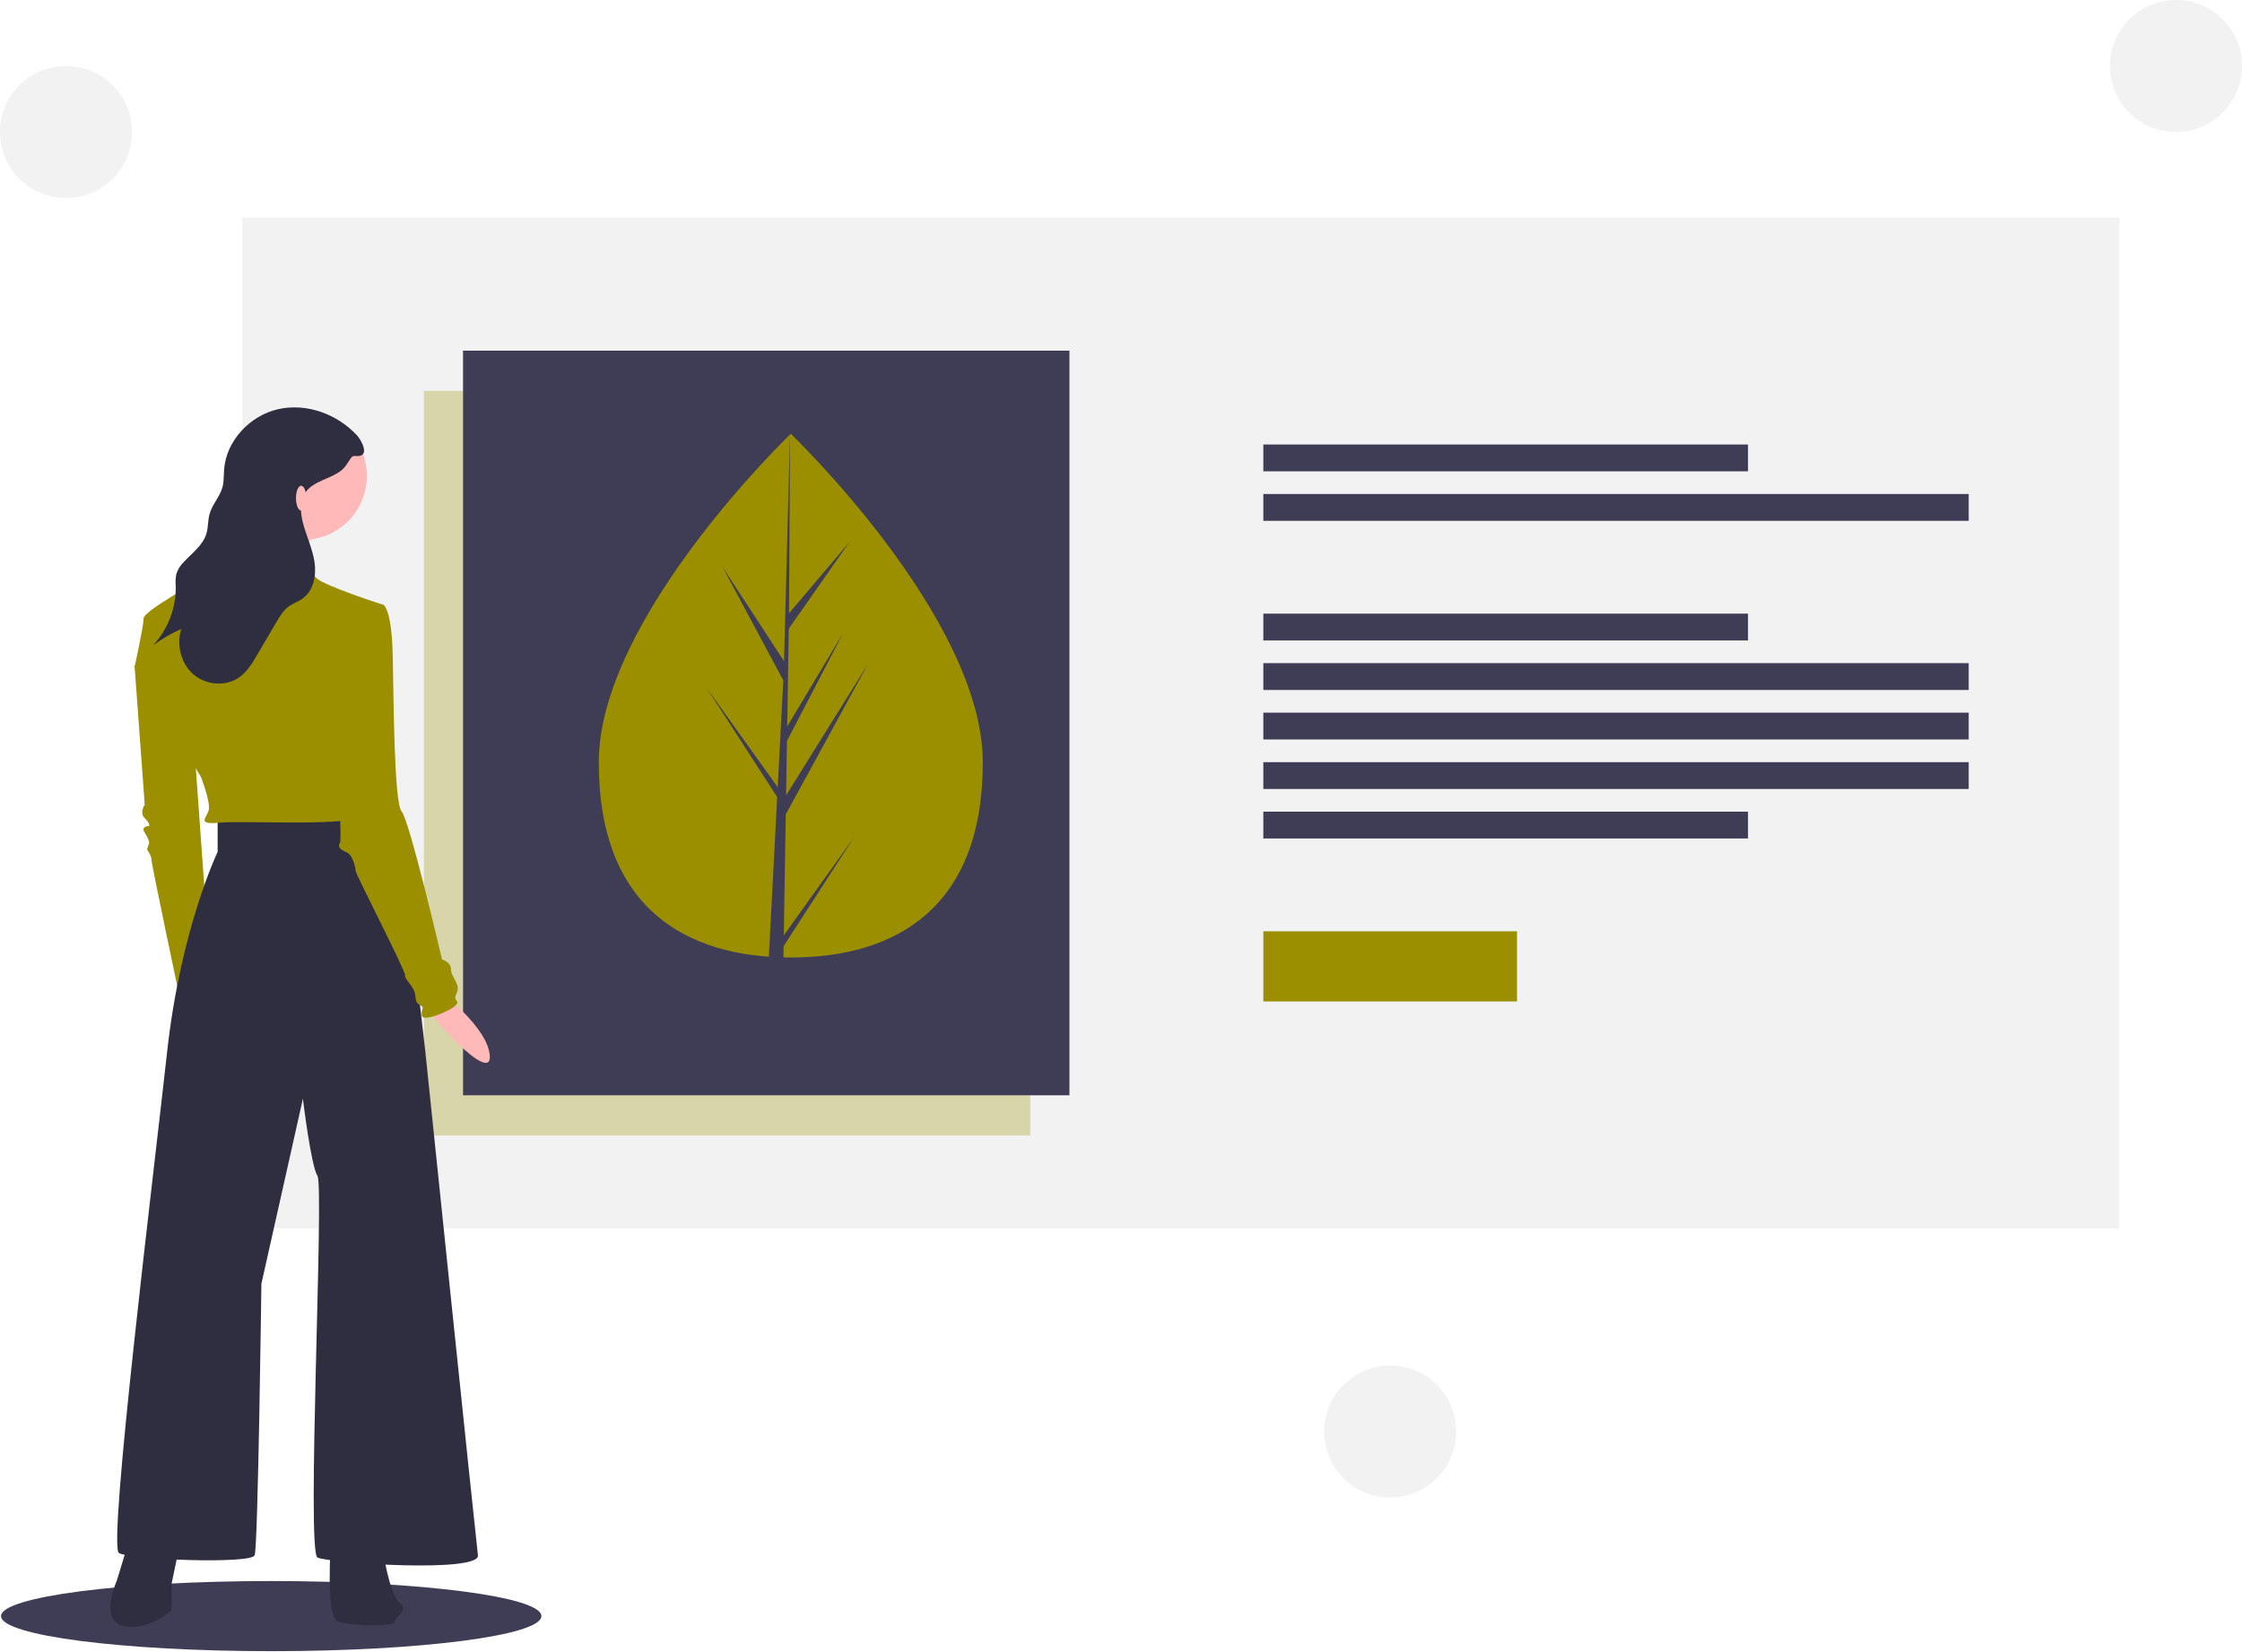
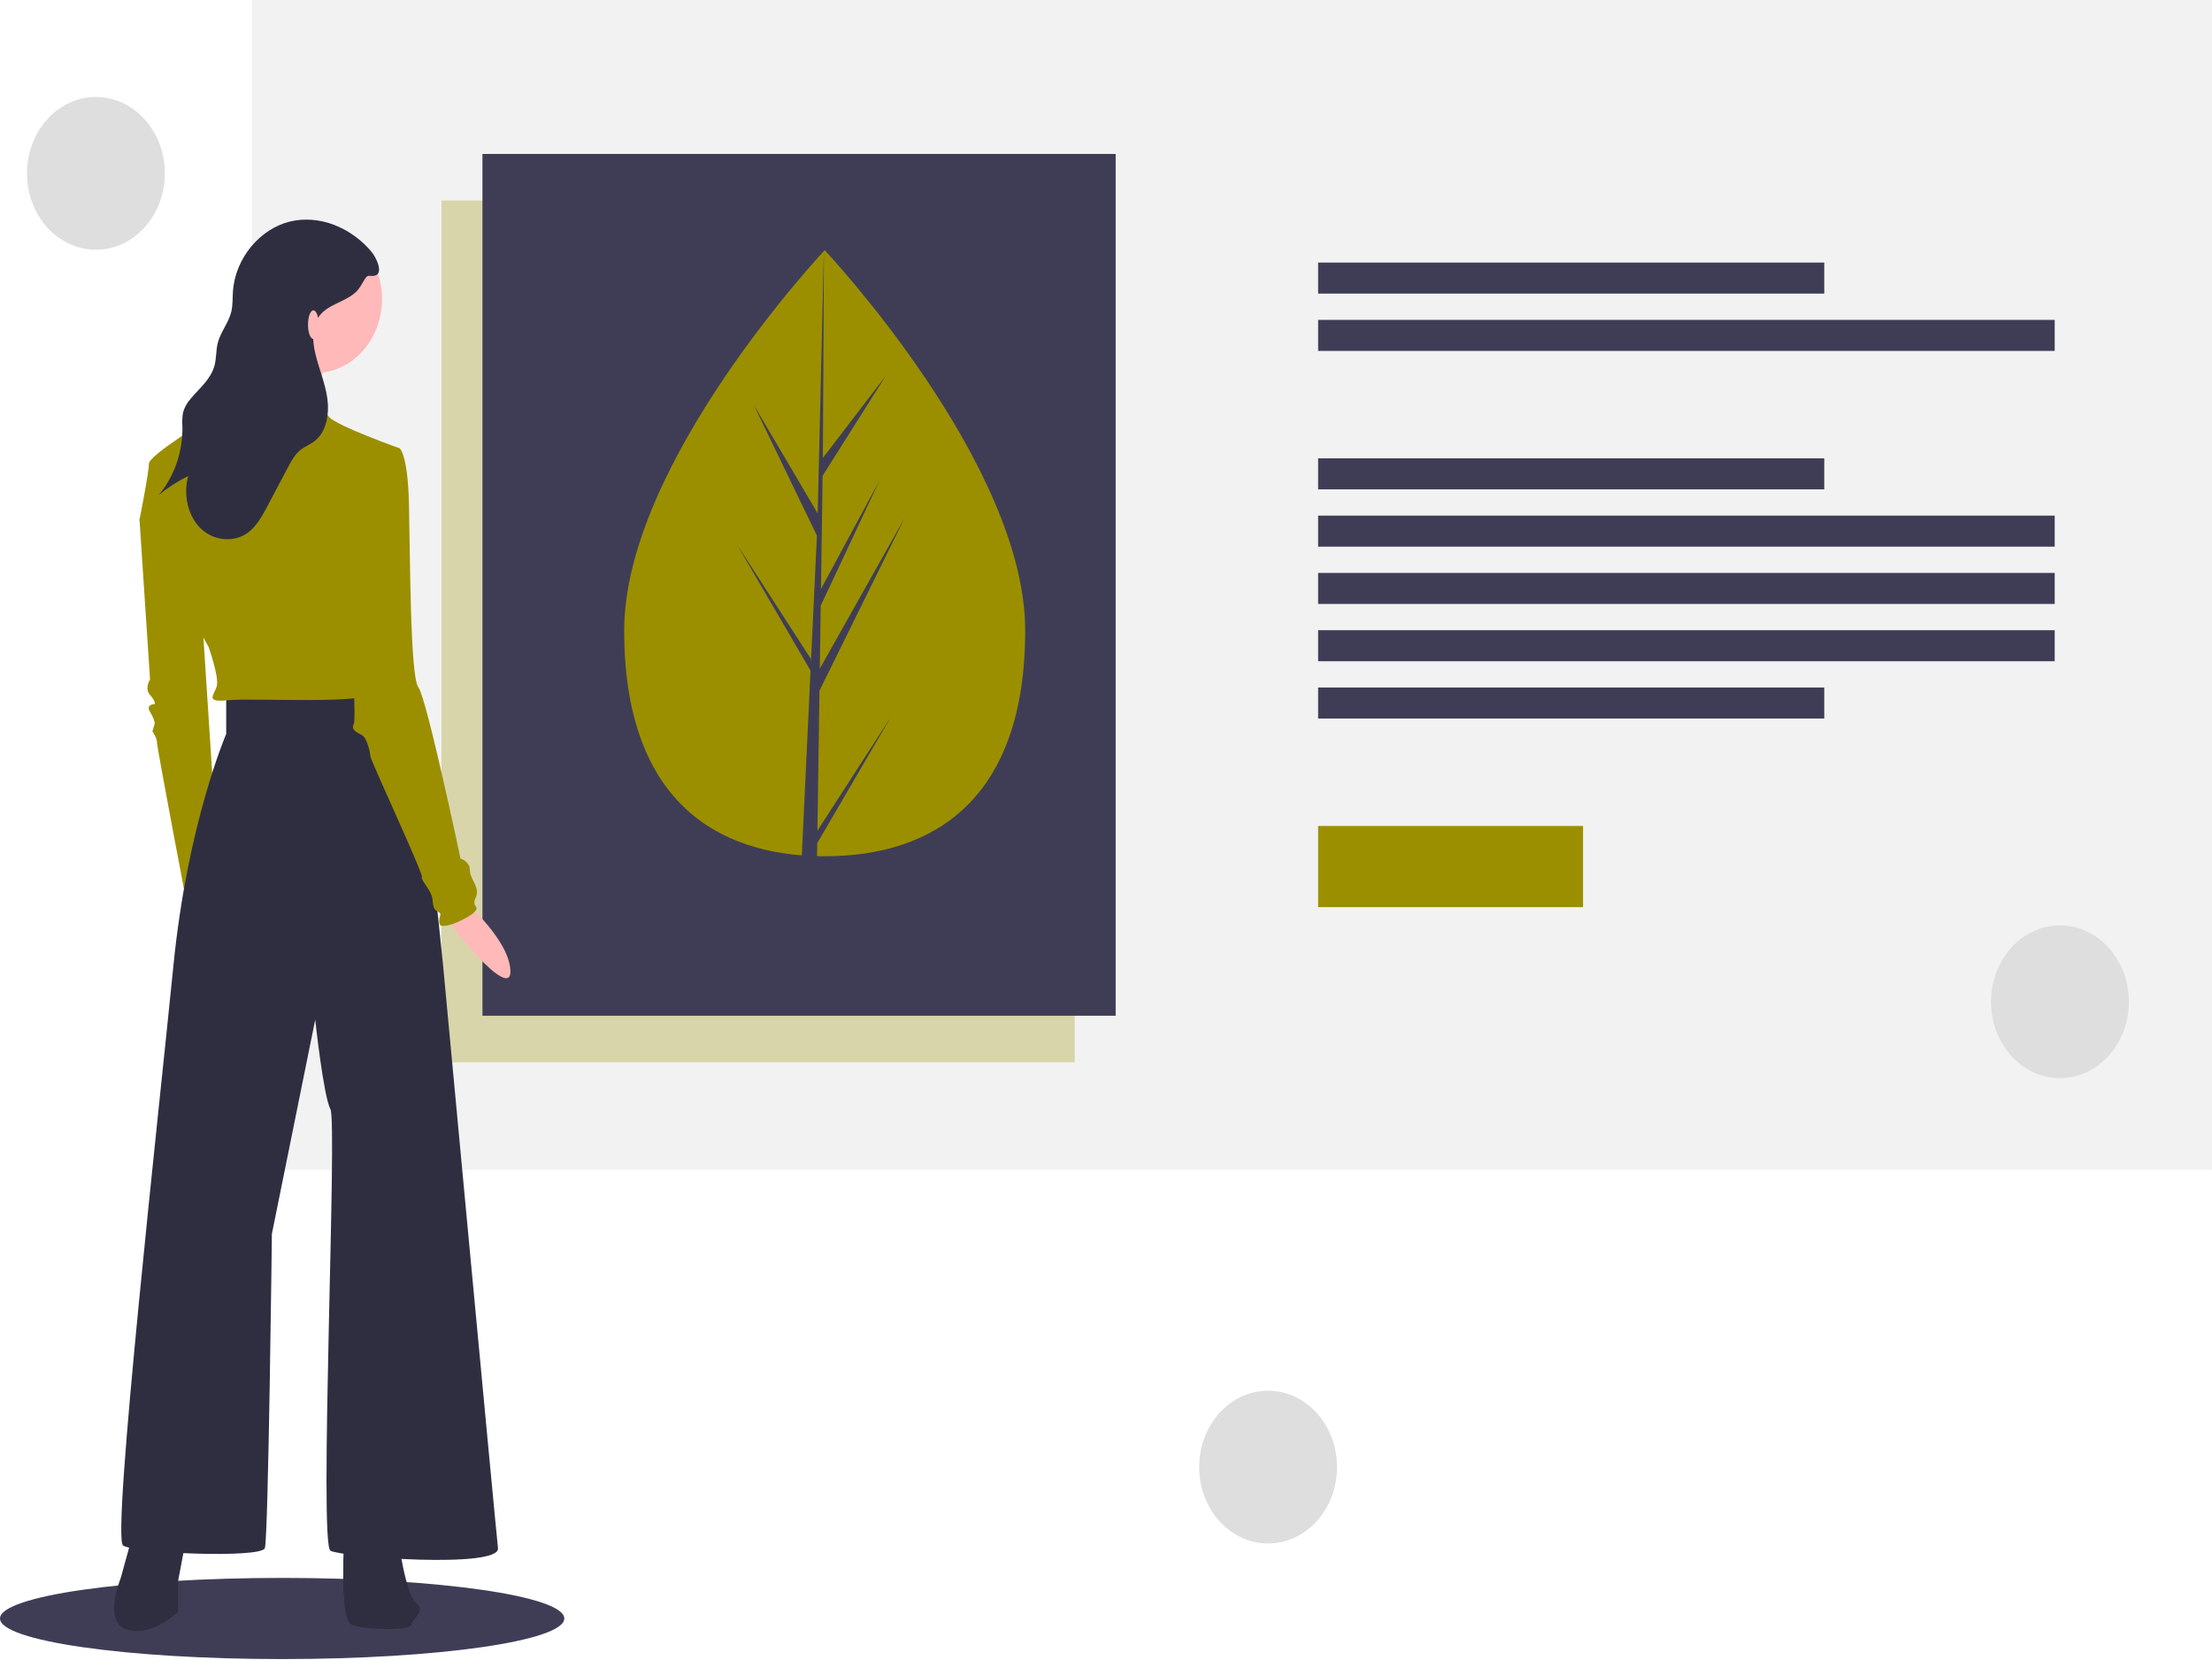
- <svg xmlns="http://www.w3.org/2000/svg" data-name="Layer 1" width="1200" height="883.717">
-   <path fill="#f2f2f2" d="M129.715 116.467h1004.6v540.938h-1004.6z" />
-   <path opacity=".3" fill="#9B8F00" d="M226.863 209.2h324.563v398.528H226.863z" />
-   <path fill="#3f3d56" d="M676.173 237.903h259.43v14.351h-259.43zM676.173 264.397h377.553v14.351H676.173zM676.173 328.427h259.43v14.351h-259.43zM676.173 434.407h259.43v14.351h-259.43zM676.173 354.922h377.553v14.351H676.173zM676.173 381.417h377.553v14.351H676.173zM676.173 407.912h377.553v14.351H676.173z" />
-   <path fill="#9B8F00" d="M676.173 498.436H811.96v37.535H676.173z" />
-   <path fill="#3f3d56" d="M247.838 187.672h324.563V586.2H247.838z" />
-   <path d="M526.035 408.03c0 77.4-46.013 104.425-102.772 104.425-56.76 0-102.772-27.025-102.772-104.424 0-77.4 102.772-175.864 102.772-175.864s102.772 98.464 102.772 175.864z" fill="#9B8F00" />
-   <path fill="#3f3d56" d="M420.736 425.678l.474-29.127 30.19-57.979-30.065 50.271v.001l.85-52.385 32.33-46.158-32.196 37.92.533-96.054-3.342 127.16.275-5.246-32.868-50.31 32.34 60.379-3.062 58.505-.09-1.553-37.892-52.944 37.776 58.43-.383 7.316-.068.11.03.601-7.769 148.43h10.38l1.247-76.667 37.682-58.286-37.59 52.523 1.054-64.777 43.804-80.137z" />
-   <ellipse cx="145.17" cy="864.949" rx="144.618" ry="18.767" fill="#3f3d56" />
-   <path d="M76.86 345.401l-4.803 11.41 5.404 73.86s-3.002 4.203 0 7.205c3.003 3.002 2.402 4.203 2.402 4.203s-4.804 0-2.402 3.603 2.402 5.405 2.402 5.405l-1.2 3.603s2.401 3.002 2.401 5.404 15.613 76.262 15.613 76.262l15.012-29.424-8.407-117.095z" fill="#9B8F00" />
-   <path d="M234.82 530.156s26.42 19.46 27.351 35.022c.93 15.561-34.057-23.174-34.294-27.54-.238-4.365 6.944-7.482 6.944-7.482z" fill="#ffb9b9" />
-   <path d="M69.055 824.589l-6.606 21.617s-9.608 21.017 3.603 24.02c13.21 3.002 25.821-8.407 25.821-8.407v-14.412l4.804-22.818zM177.142 824.589s-3.002 40.833 3.603 43.235c6.605 2.402 30.024 3.002 30.625 0 .6-3.002 7.806-6.005 2.402-10.208-5.405-4.204-9.008-28.824-9.008-28.824z" fill="#2f2e41" />
-   <path d="M116.493 437.876v18.015s-19.816 41.433-27.022 106.886c-7.206 65.453-31.826 264.814-25.82 268.417 6.004 3.603 70.857 6.005 72.658 1.201 1.801-4.804 3.603-145.317 3.603-145.317l22.218-99.08s4.203 35.428 7.806 41.433c3.603 6.005-6.005 201.163 0 204.165 6.005 3.003 87.07 8.407 85.87-1.2-1.201-9.609-28.223-270.22-28.223-270.22s-13.811-123.1-18.015-124.3c-4.203-1.201-42.634-2.402-48.639-1.201-6.005 1.201-44.436 1.201-44.436 1.201z" fill="#2f2e41" />
-   <circle cx="162.13" cy="254.728" r="34.228" fill="#ffb9b9" />
-   <path d="M169.336 283.551s-17.414 27.022-13.21 34.228c4.202 7.206-44.437-7.206-44.437-7.206s29.424-36.03 28.823-40.233c-.6-4.203 28.824 13.211 28.824 13.211z" fill="#ffb9b9" />
-   <path d="M205.365 323.784s-31.826-10.209-36.03-14.412a57.757 57.757 0 01-7.205-9.007s-38.431-5.405-39.632-5.405c-1.201 0-10.208 10.809-12.61 13.211-2.402 2.402-33.027 18.615-33.027 22.818 0 4.204-4.804 25.821-4.804 25.821s10.809 22.218 17.414 27.022c6.605 4.804 8.407 3.603 9.007 11.41.6 7.806 9.008 20.416 9.008 20.416s5.404 13.811 4.203 18.015c-1.2 4.203-6.605 7.806 6.005 6.605 12.61-1.201 75.06 2.402 75.06-4.203 0-6.606-12.009-69.657-12.009-69.657z" fill="#9B8F00" />
-   <path d="M193.956 324.985l11.409-1.201s4.203 2.402 4.804 25.82c.6 23.42.6 79.865 4.804 84.669 4.203 4.804 21.617 79.264 21.617 79.264s4.804 1.201 4.804 5.405c0 4.203 5.404 7.806 3.002 12.61-2.401 4.804 2.402 3.603-.6 6.605-3.002 3.003-17.414 9.007-18.015 5.404-.6-3.602 1.802-4.203-.6-5.404-2.402-1.2-2.402-1.801-3.002-6.005-.601-4.203-6.005-8.407-5.405-10.208.6-1.801-26.421-54.044-26.421-55.845 0-1.802-1.802-8.407-4.204-9.608-2.402-1.2-6.005-2.402-4.203-5.404 1.801-3.003-4.804-93.076-4.804-93.076z" fill="#9B8F00" />
-   <path d="M191.074 233.021c-10.496-11.393-26.979-17.44-42.095-14.052-15.115 3.39-27.844 16.81-29.026 32.255-.242 3.16-.04 6.387-.858 9.449-1.375 5.15-5.467 9.23-6.91 14.361-.965 3.437-.679 7.137-1.703 10.556-1.892 6.32-7.748 10.44-12.212 15.296a15.478 15.478 0 00-3.91 6.397 24.123 24.123 0 00-.295 6.51 45.325 45.325 0 01-12.152 31.62 77.998 77.998 0 0115.122-8.792c-2.654 8.451-.228 18.45 6.45 24.271 6.678 5.82 17.373 6.725 24.593 1.593 4.29-3.049 7.075-7.728 9.736-12.268l10.074-17.19c1.823-3.11 3.725-6.309 6.637-8.433 2.314-1.687 5.125-2.585 7.454-4.252 5.876-4.204 7.453-12.432 6.36-19.573-1.095-7.141-4.306-13.772-6.148-20.758-1.457-5.525-1.914-11.857 1.363-16.538 4.35-6.213 13.29-7.006 19.202-11.759 2.225-1.789 3.22-3.966 4.814-6.206 1.471-2.068 1.846-1.326 4.126-1.421 6.26-.26 1.698-8.548-.622-11.066z" fill="#2f2e41" />
-   <ellipse cx="161.178" cy="266.605" rx="2.76" ry="6.624" fill="#ffb9b9" />
-   <circle cx="744.066" cy="766.145" r="35.327" fill="#f2f2f2" />
-   <circle cx="35.327" cy="70.653" r="35.327" fill="#f2f2f2" />
-   <circle cx="1164.674" cy="35.327" r="35.327" fill="#f2f2f2" />
+ <svg xmlns="http://www.w3.org/2000/svg" id="e165fece-05d2-4993-8602-41b5d2669c6b" width="1200" height="900" data-name="Layer 1" version="1.1" viewBox="0 0 1200 900">
+   <g transform="matrix(1.0584 0 0 1.173 -.58424 -136.62)">
+     <rect x="129.71" y="116.47" width="1004.6" height="540.94" fill="#f2f2f2" stroke-width="1.104" />
+     <rect x="226.86" y="209.2" width="324.56" height="398.53" fill="#9b8f00" opacity=".3" stroke-width="1.104" />
+     <g fill="#3f3d56" stroke-width="1.104">
+       <rect x="676.17" y="237.9" width="259.43" height="14.351" />
+       <rect x="676.17" y="264.4" width="377.55" height="14.351" />
+       <rect x="676.17" y="328.43" width="259.43" height="14.351" />
+       <rect x="676.17" y="434.41" width="259.43" height="14.351" />
+       <rect x="676.17" y="354.92" width="377.55" height="14.351" />
+       <rect x="676.17" y="381.42" width="377.55" height="14.351" />
+       <rect x="676.17" y="407.91" width="377.55" height="14.351" />
+     </g>
+     <g stroke-width="1.104">
+       <rect x="676.17" y="498.44" width="135.79" height="37.534" fill="#9b8f00" />
+       <rect x="247.84" y="187.67" width="324.56" height="398.53" fill="#3f3d56" />
+       <path d="m526.03 408.03c0 77.399-46.013 104.42-102.77 104.42s-102.77-27.025-102.77-104.42c0-77.399 102.77-175.86 102.77-175.86s102.77 98.464 102.77 175.86z" fill="#9b8f00" />
+     </g>
+     <polygon transform="scale(1.104)" points="381.66 352.23 382.43 304.78 411.71 262.96 382.55 297.31 383.03 210.3 380.01 325.49 380.26 320.74 350.48 275.17 379.78 329.86 377 382.86 376.92 381.45 342.6 333.49 376.82 386.42 376.47 393.04 376.41 393.14 376.44 393.69 369.4 528.14 378.8 528.14 379.93 458.69 414.06 405.9 380.01 453.47 380.97 394.8 420.65 322.21 381.12 385.59 381.55 359.21 408.89 306.69 381.66 352.23" fill="#3f3d56" />
+     <g stroke-width="1.104">
+       <ellipse cx="145.17" cy="864.95" rx="144.62" ry="18.767" fill="#3f3d56" />
+       <path d="m76.861 345.4-4.804 11.409 5.404 73.86s-3.002 4.203 0 7.206 2.402 4.203 2.402 4.203-4.804 0-2.402 3.603c2.402 3.603 2.402 5.404 2.402 5.404l-1.201 3.603s2.402 3.002 2.402 5.404c0 2.402 15.613 76.262 15.613 76.262l15.012-29.424-8.407-117.09z" fill="#9b8f00" />
+       <path d="m234.82 530.16s26.42 19.46 27.351 35.021c0.93 15.562-34.057-23.174-34.295-27.539-0.238-4.365 6.944-7.482 6.944-7.482z" fill="#ffb9b9" />
+     </g>
+     <g fill="#2f2e41" stroke-width="1.104">
+       <path d="m69.055 824.59-6.605 21.617s-9.608 21.017 3.603 24.019 25.821-8.407 25.821-8.407v-14.412l4.804-22.818z" />
+       <path d="m177.14 824.59s-3.002 40.833 3.603 43.235c6.605 2.402 30.024 3.002 30.625 0 0.601-3.002 7.806-6.005 2.402-10.208-5.404-4.203-9.007-28.823-9.007-28.823z" />
+       <path d="m116.49 437.88v18.015s-19.816 41.434-27.022 106.89-31.826 264.81-25.821 268.42c6.005 3.603 70.857 6.005 72.659 1.201 1.801-4.804 3.603-145.32 3.603-145.32l22.218-99.08s4.203 35.429 7.806 41.434c3.603 6.005-6.005 201.16 0 204.17 6.005 3.002 87.07 8.407 85.869-1.201-1.201-9.608-28.223-270.22-28.223-270.22s-13.811-123.1-18.015-124.3c-4.203-1.201-42.634-2.402-48.639-1.201-6.005 1.201-44.436 1.201-44.436 1.201z" />
+     </g>
+     <g stroke-width="1.104">
+       <circle cx="162.13" cy="254.73" r="34.228" fill="#ffb9b9" />
+       <path d="m169.34 283.55s-17.414 27.022-13.211 34.228c4.203 7.206-44.436-7.206-44.436-7.206s29.424-36.029 28.823-40.233 28.823 13.211 28.823 13.211z" fill="#ffb9b9" />
+       <path d="m205.36 323.78s-31.826-10.208-36.029-14.412a57.757 57.757 0 0 1-7.206-9.007s-38.431-5.404-39.632-5.404-10.208 10.809-12.61 13.211c-2.402 2.402-33.027 18.615-33.027 22.818s-4.804 25.821-4.804 25.821 10.809 22.218 17.414 27.022 8.407 3.603 9.007 11.409c0.6 7.806 9.007 20.417 9.007 20.417s5.404 13.811 4.203 18.015-6.605 7.806 6.005 6.605c12.61-1.201 75.061 2.402 75.061-4.203 0-6.605-12.01-69.656-12.01-69.656z" fill="#9b8f00" />
+       <path d="m193.96 324.98 11.409-1.201s4.203 2.402 4.804 25.821c0.6 23.419 0.6 79.865 4.804 84.669 4.203 4.804 21.617 79.264 21.617 79.264s4.804 1.201 4.804 5.404 5.404 7.806 3.002 12.61c-2.402 4.804 2.402 3.603-0.6 6.605s-17.414 9.007-18.015 5.404c-0.6-3.603 1.802-4.203-0.6-5.404s-2.402-1.802-3.002-6.005-6.005-8.407-5.404-10.208c0.6-1.802-26.421-54.044-26.421-55.845s-1.802-8.407-4.203-9.608c-2.402-1.201-6.005-2.402-4.203-5.404 1.802-3.002-4.804-93.075-4.804-93.075z" fill="#9b8f00" />
+       <path d="m191.07 233.02c-10.496-11.393-26.979-17.441-42.095-14.052-15.116 3.389-27.844 16.809-29.026 32.255-0.242 3.159-0.04 6.387-0.858 9.448-1.375 5.149-5.467 9.231-6.909 14.361-0.966 3.436-0.68 7.137-1.704 10.556-1.892 6.319-7.749 10.439-12.212 15.295a15.478 15.478 0 0 0-3.909 6.397 24.123 24.123 0 0 0-0.296 6.51 45.325 45.325 0 0 1-12.152 31.62 77.998 77.998 0 0 1 15.122-8.791c-2.654 8.451-0.228 18.451 6.45 24.271 6.678 5.82 17.373 6.725 24.593 1.593 4.289-3.049 7.075-7.728 9.736-12.268l10.075-17.19c1.822-3.109 3.725-6.309 6.636-8.433 2.314-1.688 5.125-2.586 7.455-4.252 5.875-4.204 7.453-12.432 6.359-19.573s-4.306-13.772-6.147-20.758c-1.457-5.525-1.914-11.857 1.363-16.538 4.35-6.213 13.29-7.006 19.202-11.759 2.225-1.789 3.22-3.966 4.814-6.206 1.472-2.068 1.846-1.327 4.126-1.421 6.261-0.259 1.698-8.548-0.622-11.066z" fill="#2f2e41" />
+       <ellipse cx="161.18" cy="266.61" rx="2.76" ry="6.624" fill="#ffb9b9" />
+     </g>
+     <g fill="#dedede" stroke-width="1.104">
+       <circle cx="650.53" cy="794.93" r="35.327" />
+       <circle cx="49.717" cy="196.63" r="35.327" />
+       <circle cx="1056.4" cy="579.74" r="35.327" />
+     </g>
+   </g>
</svg>
